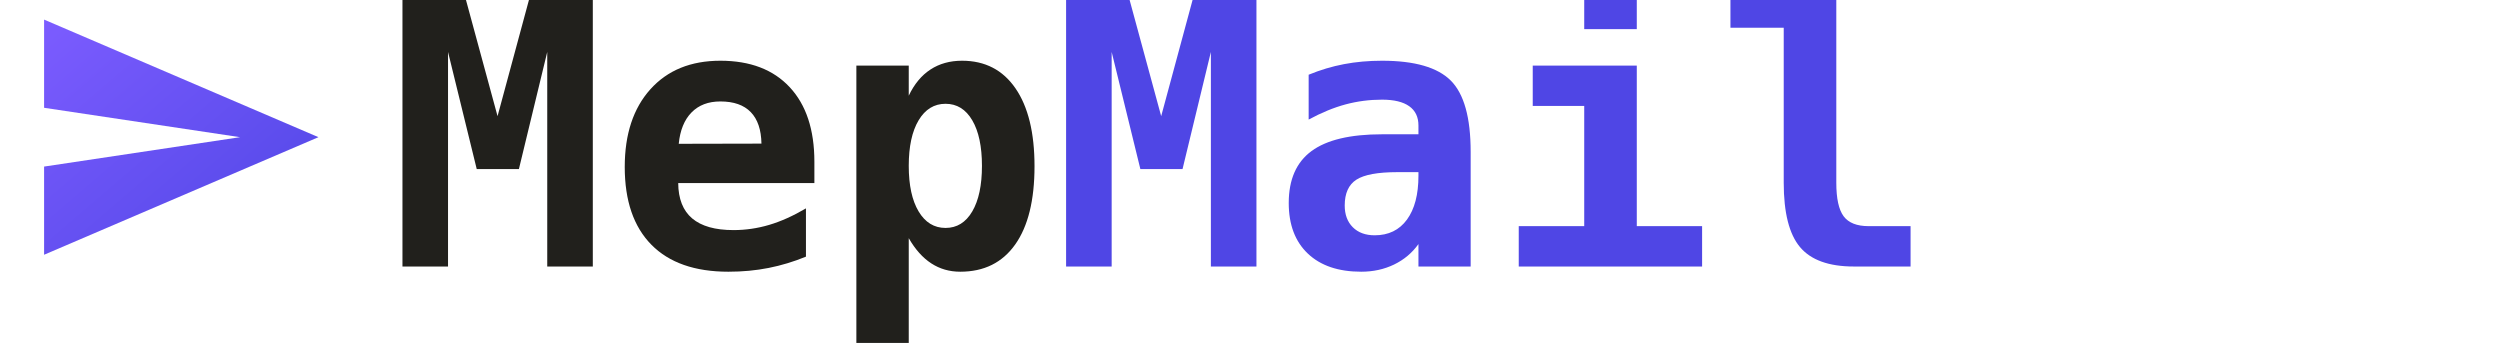
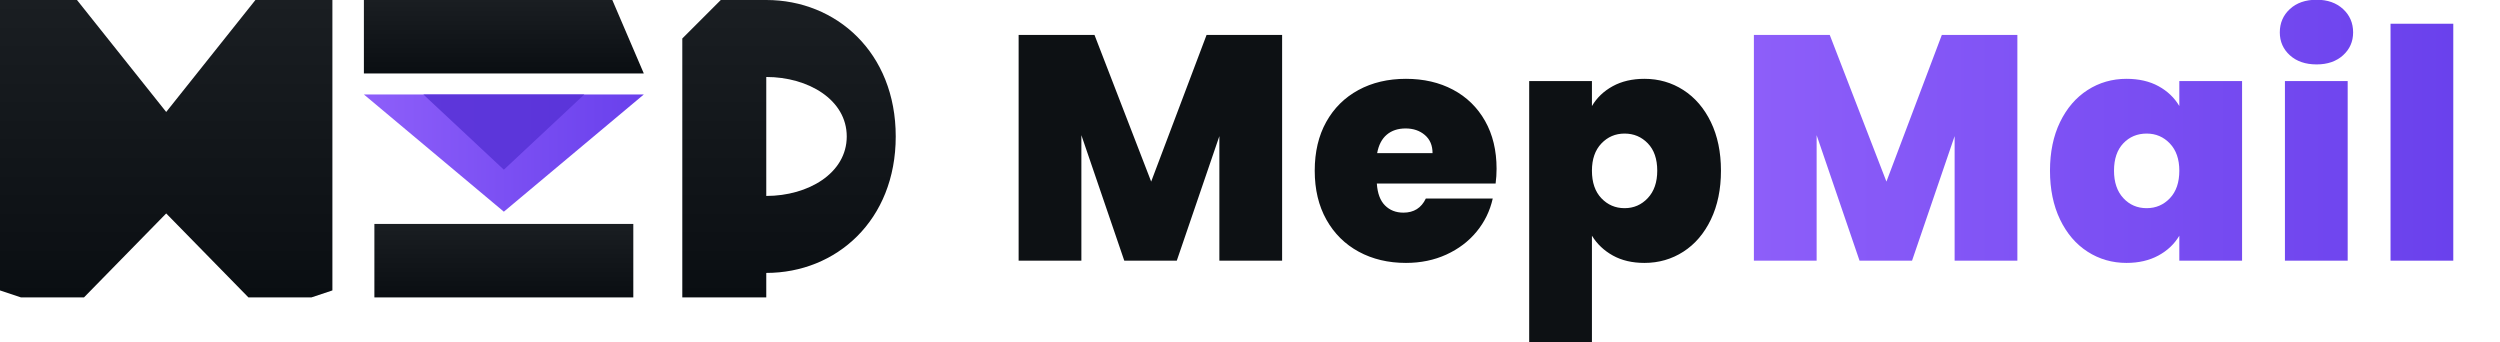
- <svg xmlns="http://www.w3.org/2000/svg" viewBox="0 -50 5103 706" role="img" aria-label="MepMail (light)">
+ <svg xmlns="http://www.w3.org/2000/svg" viewBox="0 0 1429 195">
  <defs>
-     <linearGradient id="mm-g" x1="0" y1="0" x2="1" y2="1">
-       <stop offset="0" stop-color="#7C5CFF" />
-       <stop offset="1" stop-color="#4F46E5" />
+     <linearGradient id="lklsh" x1="0" y1="0" x2="0" y2="1">
+       <stop offset="0" stop-color="#1A1E22" />
+       <stop offset="1" stop-color="#0A0E12" />
+     </linearGradient>
+     <linearGradient id="lklenv" x1="0" y1="0" x2="1" y2="0">
+       <stop offset="0" stop-color="#8E5FFA" />
+       <stop offset="1" stop-color="#6940EC" />
    </linearGradient>
  </defs>
-   <g transform="translate(30 -90) scale(5)">
-     <path d="M12 112 L124 64 L12 16 L12 52 L92 64 L12 76 Z" fill="url(#mm-g)" />
-   </g>
-   <text x="790" y="494" font-family="'JetBrains Mono','DejaVu Sans Mono',ui-monospace,Consolas,monospace" font-size="750" font-weight="700" fill="#21201C" textLength="4200" lengthAdjust="spacing">Mep<tspan fill="#4F46E5">Mail</tspan>
-   </text>
+   <path d="M0,170 L0,0 L44,0 L95,64 L146,0 L190,0 L190,166 L178,170 L142,170 L95,122 L48,170 L12,170 L0,166 Z" fill="url(#lklsh)" />
+   <path d="M208,0 L350,0 L368,42 L208,42 Z" fill="url(#lklsh)" />
+   <path d="M214,128 L362,128 L362,170 L214,170 Z" fill="url(#lklsh)" />
+   <path d="M208,54 L368,54 L288,121 Z" fill="url(#lklenv)" />
+   <path d="M242,54 L334,54 L288,97 Z" fill="#5934D7" fill-opacity="0.9" />
+   <path d="M390,170 L390,22 L412,0 L438,0 C478,0 512,30 512,78 C512,126 478,156 438,156 L438,170 Z M438,44 C462,44 484,57 484,78 C484,99 462,112 438,112 Z" fill="url(#lklsh)" fill-rule="evenodd" />
+   <linearGradient id="lklmail" x1="992" y1="0" x2="1413" y2="0" gradientUnits="userSpaceOnUse">
+     <stop offset="0" stop-color="#8E5FFA" />
+     <stop offset="1" stop-color="#6940EC" />
+   </linearGradient>
+   <path d="M732.857 19.985V149.0H696.989V77.813L672.65 149.0H642.638L618.116 77.264V149.0H582.248V19.985H625.619L658.01 103.799L689.669 19.985Z M854.892 104.897H786.999Q787.548 113.315 791.666 117.433Q795.783 121.55 802.188 121.55Q811.155 121.55 814.998 113.498H853.245Q850.866 124.112 844.004 132.438Q837.141 140.765 826.71 145.523Q816.279 150.281 803.652 150.281Q788.463 150.281 776.659 143.876Q764.856 137.471 758.177 125.576Q751.497 113.681 751.497 97.577Q751.497 81.473 758.085 69.669Q764.673 57.866 776.476 51.461Q788.28 45.056 803.652 45.056Q818.841 45.056 830.553 51.278Q842.265 57.5 848.853 69.12Q855.441 80.741 855.441 96.479Q855.441 100.688 854.892 104.897ZM818.841 87.512Q818.841 80.924 814.449 77.173Q810.057 73.421 803.469 73.421Q796.881 73.421 792.672 76.99Q788.463 80.558 787.182 87.512Z M939.961 45.056Q952.222 45.056 962.196 51.461Q972.169 57.866 977.933 69.761Q983.698 81.656 983.698 97.577Q983.698 113.498 977.933 125.484Q972.169 137.471 962.196 143.876Q952.222 150.281 939.961 150.281Q929.53 150.281 921.936 146.072Q914.341 141.863 909.949 134.726V198.044H874.081V46.337H909.949V60.611Q914.158 53.474 921.844 49.265Q929.53 45.056 939.961 45.056ZM928.615 76.349Q920.746 76.349 915.347 82.022Q909.949 87.695 909.949 97.577Q909.949 107.642 915.347 113.315Q920.746 118.988 928.615 118.988Q936.484 118.988 941.882 113.224Q947.281 107.459 947.281 97.577Q947.281 87.512 941.882 81.93Q936.484 76.349 928.615 76.349Z" fill="#0D1114" />
+   <path d="M1153.13 19.985V149.0H1117.262V77.813L1092.923 149.0H1062.911L1038.389 77.264V149.0H1002.521V19.985H1045.892L1078.283 103.799L1109.942 19.985Z M1215.507 45.056Q1226.121 45.056 1233.807 49.265Q1241.493 53.474 1245.702 60.611V46.337H1281.57V149.0H1245.702V134.726Q1241.493 141.863 1233.715 146.072Q1225.938 150.281 1215.507 150.281Q1203.246 150.281 1193.273 143.876Q1183.299 137.471 1177.534 125.484Q1171.77 113.498 1171.77 97.577Q1171.77 81.656 1177.534 69.761Q1183.299 57.866 1193.273 51.461Q1203.246 45.056 1215.507 45.056ZM1227.036 76.349Q1218.984 76.349 1213.677 81.93Q1208.37 87.512 1208.37 97.577Q1208.37 107.459 1213.677 113.224Q1218.984 118.988 1227.036 118.988Q1234.905 118.988 1240.303 113.315Q1245.702 107.642 1245.702 97.577Q1245.702 87.695 1240.303 82.022Q1234.905 76.349 1227.036 76.349Z M1303.138 18.521Q1303.138 10.469 1308.902 5.162Q1314.667 -0.145 1324.183 -0.145Q1333.516 -0.145 1339.281 5.162Q1345.045 10.469 1345.045 18.521Q1345.045 26.39 1339.281 31.605Q1333.516 36.821 1324.183 36.821Q1314.667 36.821 1308.902 31.605Q1303.138 26.39 1303.138 18.521ZM1341.934 46.337V149.0H1306.066V46.337Z M1402.298 13.58V149.0H1366.43V13.58Z" fill="url(#lklmail)" />
</svg>
